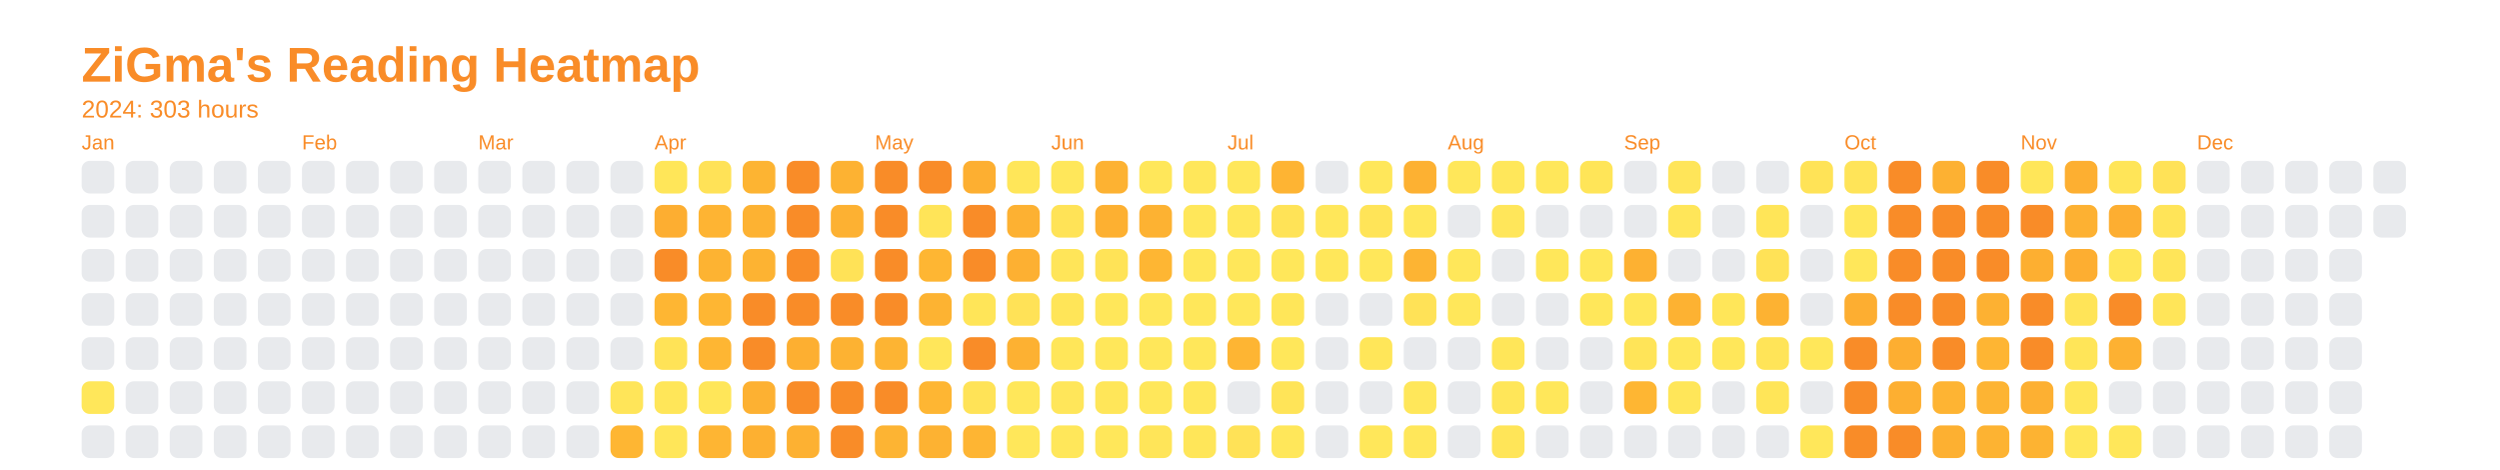
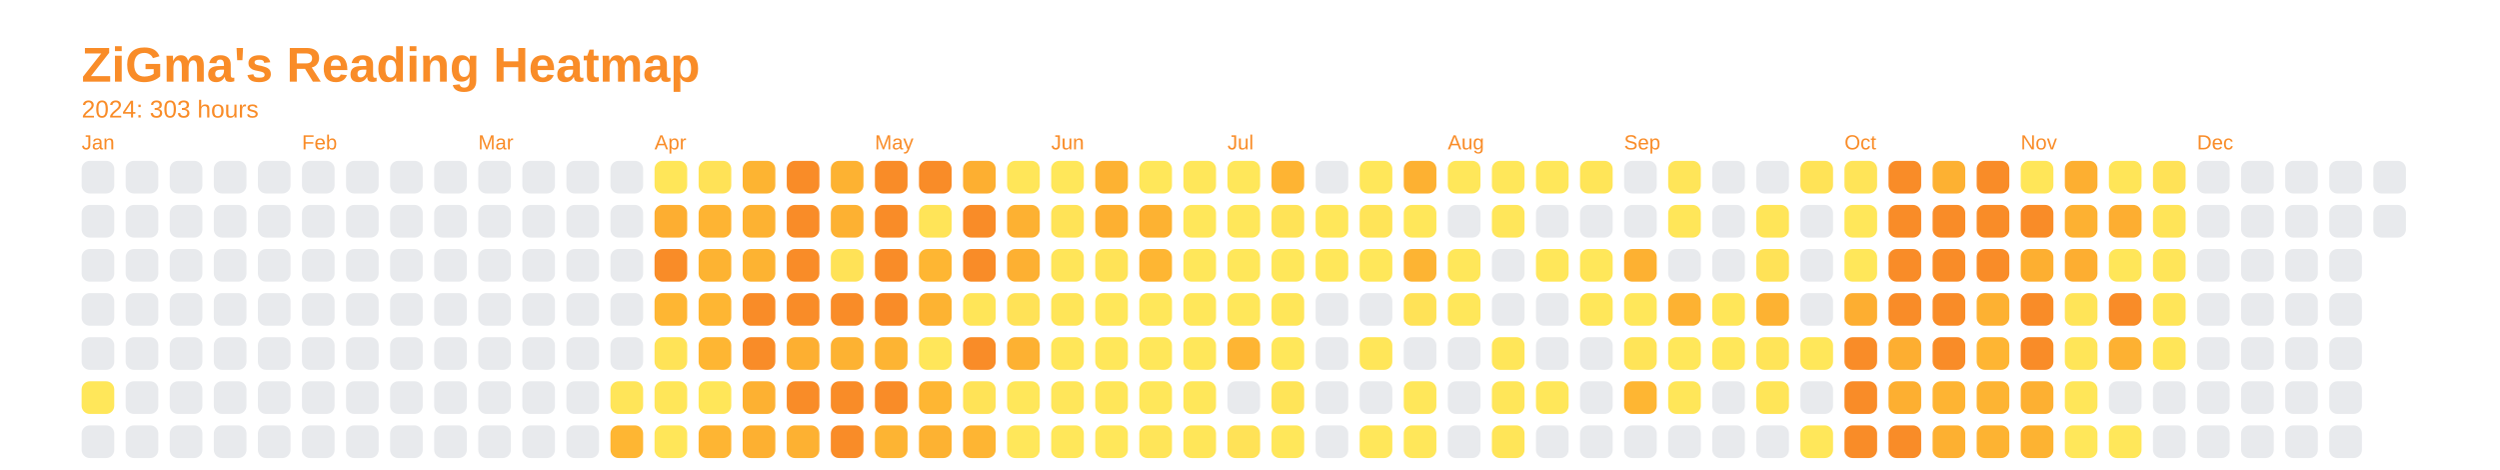
<svg xmlns="http://www.w3.org/2000/svg" baseProfile="full" height="57.5mm" version="1.1" viewBox="0,0,306.2,57.5" width="306.2mm">
  <defs />
  <rect fill="none" height="57.5" width="306.2" x="0" y="0" />
  <text fill="#f98c28" style="font-size:6px; font-family:Arial; font-weight:bold;" x="10" y="10">ZiGma's Reading Heatmap</text>
  <text fill="#f98c28" style="font-size:3px; font-family:Arial;" x="10" y="14.4">2024: 303 hours</text>
  <text fill="#f98c28" style="font-size:2.5px; font-family:Arial" x="10" y="18.3">Jan</text>
  <rect fill="#e8eaed" height="4" rx="1" ry="1" width="4" x="10" y="19.7" />
  <rect fill="#e8eaed" height="4" rx="1" ry="1" width="4" x="10" y="25.1" />
  <rect fill="#e8eaed" height="4" rx="1" ry="1" width="4" x="10" y="30.5" />
  <rect fill="#e8eaed" height="4" rx="1" ry="1" width="4" x="10" y="35.9" />
  <rect fill="#e8eaed" height="4" rx="1" ry="1" width="4" x="10" y="41.3" />
  <rect fill="#ffe75a" height="4" rx="1" ry="1" width="4" x="10" y="46.7" />
  <rect fill="#e8eaed" height="4" rx="1" ry="1" width="4" x="10" y="52.1" />
  <rect fill="#e8eaed" height="4" rx="1" ry="1" width="4" x="15.4" y="19.7" />
  <rect fill="#e8eaed" height="4" rx="1" ry="1" width="4" x="15.4" y="25.1" />
  <rect fill="#e8eaed" height="4" rx="1" ry="1" width="4" x="15.4" y="30.5" />
  <rect fill="#e8eaed" height="4" rx="1" ry="1" width="4" x="15.4" y="35.9" />
  <rect fill="#e8eaed" height="4" rx="1" ry="1" width="4" x="15.4" y="41.3" />
  <rect fill="#e8eaed" height="4" rx="1" ry="1" width="4" x="15.4" y="46.7" />
  <rect fill="#e8eaed" height="4" rx="1" ry="1" width="4" x="15.4" y="52.1" />
  <rect fill="#e8eaed" height="4" rx="1" ry="1" width="4" x="20.8" y="19.7" />
  <rect fill="#e8eaed" height="4" rx="1" ry="1" width="4" x="20.8" y="25.1" />
  <rect fill="#e8eaed" height="4" rx="1" ry="1" width="4" x="20.8" y="30.5" />
  <rect fill="#e8eaed" height="4" rx="1" ry="1" width="4" x="20.8" y="35.9" />
  <rect fill="#e8eaed" height="4" rx="1" ry="1" width="4" x="20.8" y="41.3" />
  <rect fill="#e8eaed" height="4" rx="1" ry="1" width="4" x="20.8" y="46.7" />
  <rect fill="#e8eaed" height="4" rx="1" ry="1" width="4" x="20.8" y="52.1" />
  <rect fill="#e8eaed" height="4" rx="1" ry="1" width="4" x="26.2" y="19.7" />
  <rect fill="#e8eaed" height="4" rx="1" ry="1" width="4" x="26.2" y="25.1" />
  <rect fill="#e8eaed" height="4" rx="1" ry="1" width="4" x="26.2" y="30.5" />
  <rect fill="#e8eaed" height="4" rx="1" ry="1" width="4" x="26.2" y="35.9" />
  <rect fill="#e8eaed" height="4" rx="1" ry="1" width="4" x="26.2" y="41.3" />
  <rect fill="#e8eaed" height="4" rx="1" ry="1" width="4" x="26.2" y="46.7" />
  <rect fill="#e8eaed" height="4" rx="1" ry="1" width="4" x="26.2" y="52.1" />
  <rect fill="#e8eaed" height="4" rx="1" ry="1" width="4" x="31.6" y="19.7" />
  <rect fill="#e8eaed" height="4" rx="1" ry="1" width="4" x="31.6" y="25.1" />
  <rect fill="#e8eaed" height="4" rx="1" ry="1" width="4" x="31.6" y="30.5" />
  <rect fill="#e8eaed" height="4" rx="1" ry="1" width="4" x="31.6" y="35.9" />
  <rect fill="#e8eaed" height="4" rx="1" ry="1" width="4" x="31.6" y="41.3" />
  <rect fill="#e8eaed" height="4" rx="1" ry="1" width="4" x="31.6" y="46.7" />
  <rect fill="#e8eaed" height="4" rx="1" ry="1" width="4" x="31.6" y="52.1" />
  <text fill="#f98c28" style="font-size:2.5px; font-family:Arial" x="37.0" y="18.3">Feb</text>
  <rect fill="#e8eaed" height="4" rx="1" ry="1" width="4" x="37.0" y="19.7" />
  <rect fill="#e8eaed" height="4" rx="1" ry="1" width="4" x="37.0" y="25.1" />
  <rect fill="#e8eaed" height="4" rx="1" ry="1" width="4" x="37.0" y="30.5" />
  <rect fill="#e8eaed" height="4" rx="1" ry="1" width="4" x="37.0" y="35.9" />
  <rect fill="#e8eaed" height="4" rx="1" ry="1" width="4" x="37.0" y="41.3" />
  <rect fill="#e8eaed" height="4" rx="1" ry="1" width="4" x="37.0" y="46.7" />
  <rect fill="#e8eaed" height="4" rx="1" ry="1" width="4" x="37.0" y="52.1" />
  <rect fill="#e8eaed" height="4" rx="1" ry="1" width="4" x="42.4" y="19.7" />
  <rect fill="#e8eaed" height="4" rx="1" ry="1" width="4" x="42.4" y="25.1" />
  <rect fill="#e8eaed" height="4" rx="1" ry="1" width="4" x="42.4" y="30.5" />
  <rect fill="#e8eaed" height="4" rx="1" ry="1" width="4" x="42.4" y="35.9" />
  <rect fill="#e8eaed" height="4" rx="1" ry="1" width="4" x="42.4" y="41.3" />
  <rect fill="#e8eaed" height="4" rx="1" ry="1" width="4" x="42.4" y="46.7" />
  <rect fill="#e8eaed" height="4" rx="1" ry="1" width="4" x="42.4" y="52.1" />
  <rect fill="#e8eaed" height="4" rx="1" ry="1" width="4" x="47.8" y="19.7" />
  <rect fill="#e8eaed" height="4" rx="1" ry="1" width="4" x="47.8" y="25.1" />
  <rect fill="#e8eaed" height="4" rx="1" ry="1" width="4" x="47.8" y="30.5" />
  <rect fill="#e8eaed" height="4" rx="1" ry="1" width="4" x="47.8" y="35.9" />
  <rect fill="#e8eaed" height="4" rx="1" ry="1" width="4" x="47.8" y="41.3" />
  <rect fill="#e8eaed" height="4" rx="1" ry="1" width="4" x="47.8" y="46.7" />
  <rect fill="#e8eaed" height="4" rx="1" ry="1" width="4" x="47.8" y="52.1" />
  <rect fill="#e8eaed" height="4" rx="1" ry="1" width="4" x="53.2" y="19.7" />
  <rect fill="#e8eaed" height="4" rx="1" ry="1" width="4" x="53.2" y="25.1" />
  <rect fill="#e8eaed" height="4" rx="1" ry="1" width="4" x="53.2" y="30.5" />
  <rect fill="#e8eaed" height="4" rx="1" ry="1" width="4" x="53.2" y="35.9" />
  <rect fill="#e8eaed" height="4" rx="1" ry="1" width="4" x="53.2" y="41.3" />
  <rect fill="#e8eaed" height="4" rx="1" ry="1" width="4" x="53.2" y="46.7" />
  <rect fill="#e8eaed" height="4" rx="1" ry="1" width="4" x="53.2" y="52.1" />
  <text fill="#f98c28" style="font-size:2.5px; font-family:Arial" x="58.6" y="18.3">Mar</text>
  <rect fill="#e8eaed" height="4" rx="1" ry="1" width="4" x="58.6" y="19.7" />
  <rect fill="#e8eaed" height="4" rx="1" ry="1" width="4" x="58.6" y="25.1" />
  <rect fill="#e8eaed" height="4" rx="1" ry="1" width="4" x="58.6" y="30.5" />
  <rect fill="#e8eaed" height="4" rx="1" ry="1" width="4" x="58.6" y="35.9" />
  <rect fill="#e8eaed" height="4" rx="1" ry="1" width="4" x="58.6" y="41.3" />
  <rect fill="#e8eaed" height="4" rx="1" ry="1" width="4" x="58.6" y="46.7" />
  <rect fill="#e8eaed" height="4" rx="1" ry="1" width="4" x="58.6" y="52.1" />
  <rect fill="#e8eaed" height="4" rx="1" ry="1" width="4" x="64" y="19.7" />
  <rect fill="#e8eaed" height="4" rx="1" ry="1" width="4" x="64" y="25.1" />
  <rect fill="#e8eaed" height="4" rx="1" ry="1" width="4" x="64" y="30.5" />
  <rect fill="#e8eaed" height="4" rx="1" ry="1" width="4" x="64" y="35.9" />
  <rect fill="#e8eaed" height="4" rx="1" ry="1" width="4" x="64" y="41.3" />
  <rect fill="#e8eaed" height="4" rx="1" ry="1" width="4" x="64" y="46.7" />
  <rect fill="#e8eaed" height="4" rx="1" ry="1" width="4" x="64" y="52.1" />
  <rect fill="#e8eaed" height="4" rx="1" ry="1" width="4" x="69.4" y="19.7" />
  <rect fill="#e8eaed" height="4" rx="1" ry="1" width="4" x="69.4" y="25.1" />
  <rect fill="#e8eaed" height="4" rx="1" ry="1" width="4" x="69.4" y="30.5" />
  <rect fill="#e8eaed" height="4" rx="1" ry="1" width="4" x="69.4" y="35.9" />
  <rect fill="#e8eaed" height="4" rx="1" ry="1" width="4" x="69.4" y="41.3" />
  <rect fill="#e8eaed" height="4" rx="1" ry="1" width="4" x="69.4" y="46.7" />
  <rect fill="#e8eaed" height="4" rx="1" ry="1" width="4" x="69.4" y="52.1" />
  <rect fill="#e8eaed" height="4" rx="1" ry="1" width="4" x="74.8" y="19.7" />
  <rect fill="#e8eaed" height="4" rx="1" ry="1" width="4" x="74.8" y="25.1" />
  <rect fill="#e8eaed" height="4" rx="1" ry="1" width="4" x="74.8" y="30.5" />
  <rect fill="#e8eaed" height="4" rx="1" ry="1" width="4" x="74.8" y="35.9" />
  <rect fill="#e8eaed" height="4" rx="1" ry="1" width="4" x="74.8" y="41.3" />
  <rect fill="#ffe559" height="4" rx="1" ry="1" width="4" x="74.8" y="46.7" />
  <rect fill="#feb633" height="4" rx="1" ry="1" width="4" x="74.8" y="52.1" />
  <text fill="#f98c28" style="font-size:2.5px; font-family:Arial" x="80.2" y="18.3">Apr</text>
  <rect fill="#ffe659" height="4" rx="1" ry="1" width="4" x="80.2" y="19.7" />
  <rect fill="#fdae31" height="4" rx="1" ry="1" width="4" x="80.2" y="25.1" />
  <rect fill="#f98c28" height="4" rx="1" ry="1" width="4" x="80.2" y="30.5" />
  <rect fill="#feb633" height="4" rx="1" ry="1" width="4" x="80.2" y="35.9" />
  <rect fill="#ffe357" height="4" rx="1" ry="1" width="4" x="80.2" y="41.3" />
  <rect fill="#ffe659" height="4" rx="1" ry="1" width="4" x="80.2" y="46.7" />
  <rect fill="#ffe659" height="4" rx="1" ry="1" width="4" x="80.2" y="52.1" />
  <rect fill="#ffe257" height="4" rx="1" ry="1" width="4" x="85.6" y="19.7" />
  <rect fill="#feb433" height="4" rx="1" ry="1" width="4" x="85.6" y="25.1" />
  <rect fill="#fdb332" height="4" rx="1" ry="1" width="4" x="85.6" y="30.5" />
  <rect fill="#feb633" height="4" rx="1" ry="1" width="4" x="85.6" y="35.9" />
  <rect fill="#feb633" height="4" rx="1" ry="1" width="4" x="85.6" y="41.3" />
  <rect fill="#ffe659" height="4" rx="1" ry="1" width="4" x="85.6" y="46.7" />
  <rect fill="#feb533" height="4" rx="1" ry="1" width="4" x="85.6" y="52.1" />
  <rect fill="#fdb432" height="4" rx="1" ry="1" width="4" x="91" y="19.7" />
  <rect fill="#fdb232" height="4" rx="1" ry="1" width="4" x="91" y="25.1" />
  <rect fill="#fdb332" height="4" rx="1" ry="1" width="4" x="91" y="30.5" />
  <rect fill="#f98c28" height="4" rx="1" ry="1" width="4" x="91" y="35.9" />
  <rect fill="#f98c28" height="4" rx="1" ry="1" width="4" x="91" y="41.3" />
  <rect fill="#fdb132" height="4" rx="1" ry="1" width="4" x="91" y="46.7" />
  <rect fill="#fdb031" height="4" rx="1" ry="1" width="4" x="91" y="52.1" />
  <rect fill="#f98c28" height="4" rx="1" ry="1" width="4" x="96.4" y="19.7" />
  <rect fill="#f98c28" height="4" rx="1" ry="1" width="4" x="96.4" y="25.1" />
  <rect fill="#f98c28" height="4" rx="1" ry="1" width="4" x="96.4" y="30.5" />
  <rect fill="#f98c28" height="4" rx="1" ry="1" width="4" x="96.4" y="35.9" />
  <rect fill="#fdaf31" height="4" rx="1" ry="1" width="4" x="96.4" y="41.3" />
  <rect fill="#f98c28" height="4" rx="1" ry="1" width="4" x="96.4" y="46.7" />
  <rect fill="#fdb132" height="4" rx="1" ry="1" width="4" x="96.4" y="52.1" />
  <rect fill="#fdb232" height="4" rx="1" ry="1" width="4" x="101.8" y="19.7" />
  <rect fill="#fdb132" height="4" rx="1" ry="1" width="4" x="101.8" y="25.1" />
  <rect fill="#ffe257" height="4" rx="1" ry="1" width="4" x="101.8" y="30.5" />
  <rect fill="#f98c28" height="4" rx="1" ry="1" width="4" x="101.8" y="35.9" />
  <rect fill="#fdb232" height="4" rx="1" ry="1" width="4" x="101.8" y="41.3" />
  <rect fill="#f98c28" height="4" rx="1" ry="1" width="4" x="101.8" y="46.7" />
  <rect fill="#f98c28" height="4" rx="1" ry="1" width="4" x="101.8" y="52.1" />
  <text fill="#f98c28" style="font-size:2.5px; font-family:Arial" x="107.2" y="18.3">May</text>
  <rect fill="#f98c28" height="4" rx="1" ry="1" width="4" x="107.2" y="19.7" />
  <rect fill="#f98c28" height="4" rx="1" ry="1" width="4" x="107.2" y="25.1" />
  <rect fill="#f98c28" height="4" rx="1" ry="1" width="4" x="107.2" y="30.5" />
  <rect fill="#f98c28" height="4" rx="1" ry="1" width="4" x="107.2" y="35.9" />
  <rect fill="#fdb433" height="4" rx="1" ry="1" width="4" x="107.2" y="41.3" />
  <rect fill="#f98c28" height="4" rx="1" ry="1" width="4" x="107.2" y="46.7" />
  <rect fill="#fdb433" height="4" rx="1" ry="1" width="4" x="107.2" y="52.1" />
  <rect fill="#f98c28" height="4" rx="1" ry="1" width="4" x="112.6" y="19.7" />
  <rect fill="#ffe458" height="4" rx="1" ry="1" width="4" x="112.6" y="25.1" />
  <rect fill="#feb633" height="4" rx="1" ry="1" width="4" x="112.6" y="30.5" />
  <rect fill="#fdb332" height="4" rx="1" ry="1" width="4" x="112.6" y="35.9" />
  <rect fill="#ffe65a" height="4" rx="1" ry="1" width="4" x="112.6" y="41.3" />
  <rect fill="#feb633" height="4" rx="1" ry="1" width="4" x="112.6" y="46.7" />
  <rect fill="#fdb232" height="4" rx="1" ry="1" width="4" x="112.6" y="52.1" />
  <rect fill="#fdaf31" height="4" rx="1" ry="1" width="4" x="118" y="19.7" />
  <rect fill="#f98c28" height="4" rx="1" ry="1" width="4" x="118" y="25.1" />
  <rect fill="#f98c28" height="4" rx="1" ry="1" width="4" x="118" y="30.5" />
  <rect fill="#ffe558" height="4" rx="1" ry="1" width="4" x="118" y="35.9" />
  <rect fill="#f98c28" height="4" rx="1" ry="1" width="4" x="118" y="41.3" />
  <rect fill="#ffe357" height="4" rx="1" ry="1" width="4" x="118" y="46.7" />
  <rect fill="#feb533" height="4" rx="1" ry="1" width="4" x="118" y="52.1" />
  <rect fill="#ffe659" height="4" rx="1" ry="1" width="4" x="123.4" y="19.7" />
  <rect fill="#fdb132" height="4" rx="1" ry="1" width="4" x="123.4" y="25.1" />
  <rect fill="#fdb032" height="4" rx="1" ry="1" width="4" x="123.4" y="30.5" />
  <rect fill="#ffe257" height="4" rx="1" ry="1" width="4" x="123.4" y="35.9" />
  <rect fill="#fdb132" height="4" rx="1" ry="1" width="4" x="123.4" y="41.3" />
  <rect fill="#ffe75a" height="4" rx="1" ry="1" width="4" x="123.4" y="46.7" />
  <rect fill="#ffe75a" height="4" rx="1" ry="1" width="4" x="123.4" y="52.1" />
  <text fill="#f98c28" style="font-size:2.5px; font-family:Arial" x="128.8" y="18.3">Jun</text>
  <rect fill="#ffe75a" height="4" rx="1" ry="1" width="4" x="128.8" y="19.7" />
  <rect fill="#ffe357" height="4" rx="1" ry="1" width="4" x="128.8" y="25.1" />
  <rect fill="#ffe559" height="4" rx="1" ry="1" width="4" x="128.8" y="30.5" />
  <rect fill="#ffe558" height="4" rx="1" ry="1" width="4" x="128.8" y="35.9" />
  <rect fill="#ffe659" height="4" rx="1" ry="1" width="4" x="128.8" y="41.3" />
  <rect fill="#ffe65a" height="4" rx="1" ry="1" width="4" x="128.8" y="46.7" />
  <rect fill="#ffe75a" height="4" rx="1" ry="1" width="4" x="128.8" y="52.1" />
  <rect fill="#fdb232" height="4" rx="1" ry="1" width="4" x="134.2" y="19.7" />
  <rect fill="#fdb031" height="4" rx="1" ry="1" width="4" x="134.2" y="25.1" />
  <rect fill="#ffe357" height="4" rx="1" ry="1" width="4" x="134.2" y="30.5" />
  <rect fill="#ffe75a" height="4" rx="1" ry="1" width="4" x="134.2" y="35.9" />
  <rect fill="#ffe75a" height="4" rx="1" ry="1" width="4" x="134.2" y="41.3" />
  <rect fill="#ffe659" height="4" rx="1" ry="1" width="4" x="134.2" y="46.7" />
  <rect fill="#ffe75a" height="4" rx="1" ry="1" width="4" x="134.2" y="52.1" />
  <rect fill="#ffe75a" height="4" rx="1" ry="1" width="4" x="139.6" y="19.7" />
  <rect fill="#fdb232" height="4" rx="1" ry="1" width="4" x="139.6" y="25.1" />
  <rect fill="#feb633" height="4" rx="1" ry="1" width="4" x="139.6" y="30.5" />
  <rect fill="#ffe75a" height="4" rx="1" ry="1" width="4" x="139.6" y="35.9" />
  <rect fill="#ffe75a" height="4" rx="1" ry="1" width="4" x="139.6" y="41.3" />
  <rect fill="#ffe75a" height="4" rx="1" ry="1" width="4" x="139.6" y="46.7" />
  <rect fill="#ffe559" height="4" rx="1" ry="1" width="4" x="139.6" y="52.1" />
  <rect fill="#ffe75a" height="4" rx="1" ry="1" width="4" x="145" y="19.7" />
  <rect fill="#ffe75a" height="4" rx="1" ry="1" width="4" x="145" y="25.1" />
  <rect fill="#ffe75a" height="4" rx="1" ry="1" width="4" x="145" y="30.5" />
  <rect fill="#ffe75a" height="4" rx="1" ry="1" width="4" x="145" y="35.9" />
  <rect fill="#ffe75a" height="4" rx="1" ry="1" width="4" x="145" y="41.3" />
  <rect fill="#ffe75a" height="4" rx="1" ry="1" width="4" x="145" y="46.7" />
  <rect fill="#ffe659" height="4" rx="1" ry="1" width="4" x="145" y="52.1" />
  <text fill="#f98c28" style="font-size:2.5px; font-family:Arial" x="150.4" y="18.3">Jul</text>
  <rect fill="#ffe75a" height="4" rx="1" ry="1" width="4" x="150.4" y="19.7" />
  <rect fill="#ffe75a" height="4" rx="1" ry="1" width="4" x="150.4" y="25.1" />
  <rect fill="#ffe75a" height="4" rx="1" ry="1" width="4" x="150.4" y="30.5" />
  <rect fill="#ffe75a" height="4" rx="1" ry="1" width="4" x="150.4" y="35.9" />
  <rect fill="#feb533" height="4" rx="1" ry="1" width="4" x="150.4" y="41.3" />
  <rect fill="#e8eaed" height="4" rx="1" ry="1" width="4" x="150.4" y="46.7" />
  <rect fill="#ffe257" height="4" rx="1" ry="1" width="4" x="150.4" y="52.1" />
  <rect fill="#feb433" height="4" rx="1" ry="1" width="4" x="155.8" y="19.7" />
  <rect fill="#ffe357" height="4" rx="1" ry="1" width="4" x="155.8" y="25.1" />
  <rect fill="#ffe75a" height="4" rx="1" ry="1" width="4" x="155.8" y="30.5" />
  <rect fill="#ffe659" height="4" rx="1" ry="1" width="4" x="155.8" y="35.9" />
  <rect fill="#ffe75a" height="4" rx="1" ry="1" width="4" x="155.8" y="41.3" />
  <rect fill="#ffe458" height="4" rx="1" ry="1" width="4" x="155.8" y="46.7" />
  <rect fill="#ffe75a" height="4" rx="1" ry="1" width="4" x="155.8" y="52.1" />
  <rect fill="#e8eaed" height="4" rx="1" ry="1" width="4" x="161.2" y="19.7" />
  <rect fill="#ffe75a" height="4" rx="1" ry="1" width="4" x="161.2" y="25.1" />
  <rect fill="#ffe75a" height="4" rx="1" ry="1" width="4" x="161.2" y="30.5" />
  <rect fill="#e8eaed" height="4" rx="1" ry="1" width="4" x="161.2" y="35.9" />
  <rect fill="#e8eaed" height="4" rx="1" ry="1" width="4" x="161.2" y="41.3" />
  <rect fill="#e8eaed" height="4" rx="1" ry="1" width="4" x="161.2" y="46.7" />
  <rect fill="#e8eaed" height="4" rx="1" ry="1" width="4" x="161.2" y="52.1" />
  <rect fill="#ffe75a" height="4" rx="1" ry="1" width="4" x="166.6" y="19.7" />
  <rect fill="#ffe458" height="4" rx="1" ry="1" width="4" x="166.6" y="25.1" />
  <rect fill="#ffe75a" height="4" rx="1" ry="1" width="4" x="166.6" y="30.5" />
  <rect fill="#e8eaed" height="4" rx="1" ry="1" width="4" x="166.6" y="35.9" />
  <rect fill="#ffe659" height="4" rx="1" ry="1" width="4" x="166.6" y="41.3" />
  <rect fill="#e8eaed" height="4" rx="1" ry="1" width="4" x="166.6" y="46.7" />
  <rect fill="#ffe75a" height="4" rx="1" ry="1" width="4" x="166.6" y="52.1" />
  <rect fill="#fdb132" height="4" rx="1" ry="1" width="4" x="172" y="19.7" />
  <rect fill="#ffe75a" height="4" rx="1" ry="1" width="4" x="172" y="25.1" />
  <rect fill="#fdb433" height="4" rx="1" ry="1" width="4" x="172" y="30.5" />
  <rect fill="#ffe257" height="4" rx="1" ry="1" width="4" x="172" y="35.9" />
  <rect fill="#e8eaed" height="4" rx="1" ry="1" width="4" x="172" y="41.3" />
  <rect fill="#ffe75a" height="4" rx="1" ry="1" width="4" x="172" y="46.7" />
  <rect fill="#ffe75a" height="4" rx="1" ry="1" width="4" x="172" y="52.1" />
  <text fill="#f98c28" style="font-size:2.5px; font-family:Arial" x="177.4" y="18.3">Aug</text>
  <rect fill="#ffe75a" height="4" rx="1" ry="1" width="4" x="177.4" y="19.7" />
  <rect fill="#e8eaed" height="4" rx="1" ry="1" width="4" x="177.4" y="25.1" />
  <rect fill="#ffe75a" height="4" rx="1" ry="1" width="4" x="177.4" y="30.5" />
  <rect fill="#ffe75a" height="4" rx="1" ry="1" width="4" x="177.4" y="35.9" />
  <rect fill="#e8eaed" height="4" rx="1" ry="1" width="4" x="177.4" y="41.3" />
  <rect fill="#e8eaed" height="4" rx="1" ry="1" width="4" x="177.4" y="46.7" />
  <rect fill="#e8eaed" height="4" rx="1" ry="1" width="4" x="177.4" y="52.1" />
  <rect fill="#ffe75a" height="4" rx="1" ry="1" width="4" x="182.8" y="19.7" />
  <rect fill="#ffe65a" height="4" rx="1" ry="1" width="4" x="182.8" y="25.1" />
  <rect fill="#e8eaed" height="4" rx="1" ry="1" width="4" x="182.8" y="30.5" />
  <rect fill="#e8eaed" height="4" rx="1" ry="1" width="4" x="182.8" y="35.9" />
  <rect fill="#ffe659" height="4" rx="1" ry="1" width="4" x="182.8" y="41.3" />
  <rect fill="#ffe659" height="4" rx="1" ry="1" width="4" x="182.8" y="46.7" />
  <rect fill="#ffe558" height="4" rx="1" ry="1" width="4" x="182.8" y="52.1" />
  <rect fill="#ffe75a" height="4" rx="1" ry="1" width="4" x="188.2" y="19.7" />
  <rect fill="#e8eaed" height="4" rx="1" ry="1" width="4" x="188.2" y="25.1" />
  <rect fill="#ffe75a" height="4" rx="1" ry="1" width="4" x="188.2" y="30.5" />
  <rect fill="#e8eaed" height="4" rx="1" ry="1" width="4" x="188.2" y="35.9" />
  <rect fill="#e8eaed" height="4" rx="1" ry="1" width="4" x="188.2" y="41.3" />
  <rect fill="#ffe75a" height="4" rx="1" ry="1" width="4" x="188.2" y="46.7" />
  <rect fill="#e8eaed" height="4" rx="1" ry="1" width="4" x="188.2" y="52.1" />
  <rect fill="#ffe558" height="4" rx="1" ry="1" width="4" x="193.6" y="19.7" />
  <rect fill="#e8eaed" height="4" rx="1" ry="1" width="4" x="193.6" y="25.1" />
  <rect fill="#ffe75a" height="4" rx="1" ry="1" width="4" x="193.6" y="30.5" />
  <rect fill="#ffe75a" height="4" rx="1" ry="1" width="4" x="193.6" y="35.9" />
  <rect fill="#e8eaed" height="4" rx="1" ry="1" width="4" x="193.6" y="41.3" />
  <rect fill="#e8eaed" height="4" rx="1" ry="1" width="4" x="193.6" y="46.7" />
  <rect fill="#e8eaed" height="4" rx="1" ry="1" width="4" x="193.6" y="52.1" />
  <text fill="#f98c28" style="font-size:2.5px; font-family:Arial" x="199" y="18.3">Sep</text>
  <rect fill="#e8eaed" height="4" rx="1" ry="1" width="4" x="199" y="19.7" />
  <rect fill="#e8eaed" height="4" rx="1" ry="1" width="4" x="199" y="25.1" />
  <rect fill="#fdb132" height="4" rx="1" ry="1" width="4" x="199" y="30.5" />
  <rect fill="#ffe75a" height="4" rx="1" ry="1" width="4" x="199" y="35.9" />
  <rect fill="#ffe458" height="4" rx="1" ry="1" width="4" x="199" y="41.3" />
  <rect fill="#feb633" height="4" rx="1" ry="1" width="4" x="199" y="46.7" />
  <rect fill="#e8eaed" height="4" rx="1" ry="1" width="4" x="199" y="52.1" />
  <rect fill="#ffe559" height="4" rx="1" ry="1" width="4" x="204.4" y="19.7" />
  <rect fill="#ffe659" height="4" rx="1" ry="1" width="4" x="204.4" y="25.1" />
  <rect fill="#e8eaed" height="4" rx="1" ry="1" width="4" x="204.4" y="30.5" />
  <rect fill="#fdb232" height="4" rx="1" ry="1" width="4" x="204.4" y="35.9" />
  <rect fill="#ffe75a" height="4" rx="1" ry="1" width="4" x="204.4" y="41.3" />
  <rect fill="#ffe659" height="4" rx="1" ry="1" width="4" x="204.4" y="46.7" />
  <rect fill="#e8eaed" height="4" rx="1" ry="1" width="4" x="204.4" y="52.1" />
  <rect fill="#e8eaed" height="4" rx="1" ry="1" width="4" x="209.8" y="19.7" />
  <rect fill="#e8eaed" height="4" rx="1" ry="1" width="4" x="209.8" y="25.1" />
  <rect fill="#e8eaed" height="4" rx="1" ry="1" width="4" x="209.8" y="30.5" />
  <rect fill="#ffe659" height="4" rx="1" ry="1" width="4" x="209.8" y="35.9" />
  <rect fill="#ffe75a" height="4" rx="1" ry="1" width="4" x="209.8" y="41.3" />
  <rect fill="#e8eaed" height="4" rx="1" ry="1" width="4" x="209.8" y="46.7" />
  <rect fill="#e8eaed" height="4" rx="1" ry="1" width="4" x="209.8" y="52.1" />
  <rect fill="#e8eaed" height="4" rx="1" ry="1" width="4" x="215.2" y="19.7" />
  <rect fill="#ffe558" height="4" rx="1" ry="1" width="4" x="215.2" y="25.1" />
  <rect fill="#ffe257" height="4" rx="1" ry="1" width="4" x="215.2" y="30.5" />
  <rect fill="#fdb232" height="4" rx="1" ry="1" width="4" x="215.2" y="35.9" />
  <rect fill="#ffe458" height="4" rx="1" ry="1" width="4" x="215.2" y="41.3" />
  <rect fill="#ffe558" height="4" rx="1" ry="1" width="4" x="215.2" y="46.7" />
  <rect fill="#e8eaed" height="4" rx="1" ry="1" width="4" x="215.2" y="52.1" />
  <rect fill="#ffe357" height="4" rx="1" ry="1" width="4" x="220.6" y="19.7" />
  <rect fill="#e8eaed" height="4" rx="1" ry="1" width="4" x="220.6" y="25.1" />
  <rect fill="#e8eaed" height="4" rx="1" ry="1" width="4" x="220.6" y="30.5" />
  <rect fill="#e8eaed" height="4" rx="1" ry="1" width="4" x="220.6" y="35.9" />
  <rect fill="#ffe75a" height="4" rx="1" ry="1" width="4" x="220.6" y="41.3" />
  <rect fill="#e8eaed" height="4" rx="1" ry="1" width="4" x="220.6" y="46.7" />
  <rect fill="#ffe75a" height="4" rx="1" ry="1" width="4" x="220.6" y="52.1" />
  <text fill="#f98c28" style="font-size:2.5px; font-family:Arial" x="226" y="18.3">Oct</text>
  <rect fill="#ffe458" height="4" rx="1" ry="1" width="4" x="226" y="19.7" />
  <rect fill="#ffe75a" height="4" rx="1" ry="1" width="4" x="226" y="25.1" />
  <rect fill="#ffe75a" height="4" rx="1" ry="1" width="4" x="226" y="30.5" />
  <rect fill="#fdae31" height="4" rx="1" ry="1" width="4" x="226" y="35.9" />
  <rect fill="#f98c28" height="4" rx="1" ry="1" width="4" x="226" y="41.3" />
  <rect fill="#f98c28" height="4" rx="1" ry="1" width="4" x="226" y="46.7" />
  <rect fill="#f98c28" height="4" rx="1" ry="1" width="4" x="226" y="52.1" />
  <rect fill="#f98c28" height="4" rx="1" ry="1" width="4" x="231.4" y="19.7" />
  <rect fill="#f98c28" height="4" rx="1" ry="1" width="4" x="231.4" y="25.1" />
  <rect fill="#f98c28" height="4" rx="1" ry="1" width="4" x="231.4" y="30.5" />
  <rect fill="#f98c28" height="4" rx="1" ry="1" width="4" x="231.4" y="35.9" />
  <rect fill="#fdae31" height="4" rx="1" ry="1" width="4" x="231.4" y="41.3" />
  <rect fill="#fdaf31" height="4" rx="1" ry="1" width="4" x="231.4" y="46.7" />
  <rect fill="#f98c28" height="4" rx="1" ry="1" width="4" x="231.4" y="52.1" />
  <rect fill="#fdb132" height="4" rx="1" ry="1" width="4" x="236.8" y="19.7" />
  <rect fill="#f98c28" height="4" rx="1" ry="1" width="4" x="236.8" y="25.1" />
  <rect fill="#f98c28" height="4" rx="1" ry="1" width="4" x="236.8" y="30.5" />
  <rect fill="#f98c28" height="4" rx="1" ry="1" width="4" x="236.8" y="35.9" />
  <rect fill="#f98c28" height="4" rx="1" ry="1" width="4" x="236.8" y="41.3" />
  <rect fill="#feb433" height="4" rx="1" ry="1" width="4" x="236.8" y="46.7" />
  <rect fill="#fdb031" height="4" rx="1" ry="1" width="4" x="236.8" y="52.1" />
  <rect fill="#f98c28" height="4" rx="1" ry="1" width="4" x="242.2" y="19.7" />
  <rect fill="#f98c28" height="4" rx="1" ry="1" width="4" x="242.2" y="25.1" />
  <rect fill="#f98c28" height="4" rx="1" ry="1" width="4" x="242.2" y="30.5" />
  <rect fill="#fdb132" height="4" rx="1" ry="1" width="4" x="242.2" y="35.9" />
  <rect fill="#feb533" height="4" rx="1" ry="1" width="4" x="242.2" y="41.3" />
  <rect fill="#fdb433" height="4" rx="1" ry="1" width="4" x="242.2" y="46.7" />
  <rect fill="#fdb332" height="4" rx="1" ry="1" width="4" x="242.2" y="52.1" />
  <text fill="#f98c28" style="font-size:2.5px; font-family:Arial" x="247.6" y="18.3">Nov</text>
  <rect fill="#ffe659" height="4" rx="1" ry="1" width="4" x="247.6" y="19.7" />
  <rect fill="#f98c28" height="4" rx="1" ry="1" width="4" x="247.6" y="25.1" />
  <rect fill="#fdaf31" height="4" rx="1" ry="1" width="4" x="247.6" y="30.5" />
  <rect fill="#f98c28" height="4" rx="1" ry="1" width="4" x="247.6" y="35.9" />
  <rect fill="#f98c28" height="4" rx="1" ry="1" width="4" x="247.6" y="41.3" />
  <rect fill="#fdb032" height="4" rx="1" ry="1" width="4" x="247.6" y="46.7" />
  <rect fill="#fdb332" height="4" rx="1" ry="1" width="4" x="247.6" y="52.1" />
  <rect fill="#fdaf31" height="4" rx="1" ry="1" width="4" x="253" y="19.7" />
  <rect fill="#fdb132" height="4" rx="1" ry="1" width="4" x="253" y="25.1" />
  <rect fill="#fdae31" height="4" rx="1" ry="1" width="4" x="253" y="30.5" />
  <rect fill="#ffe458" height="4" rx="1" ry="1" width="4" x="253" y="35.9" />
  <rect fill="#ffe558" height="4" rx="1" ry="1" width="4" x="253" y="41.3" />
  <rect fill="#ffe659" height="4" rx="1" ry="1" width="4" x="253" y="46.7" />
  <rect fill="#ffe75a" height="4" rx="1" ry="1" width="4" x="253" y="52.1" />
  <rect fill="#ffe558" height="4" rx="1" ry="1" width="4" x="258.4" y="19.7" />
  <rect fill="#fdae31" height="4" rx="1" ry="1" width="4" x="258.4" y="25.1" />
  <rect fill="#ffe659" height="4" rx="1" ry="1" width="4" x="258.4" y="30.5" />
  <rect fill="#f98c28" height="4" rx="1" ry="1" width="4" x="258.4" y="35.9" />
  <rect fill="#fdb132" height="4" rx="1" ry="1" width="4" x="258.4" y="41.3" />
  <rect fill="#e8eaed" height="4" rx="1" ry="1" width="4" x="258.4" y="46.7" />
  <rect fill="#ffe75a" height="4" rx="1" ry="1" width="4" x="258.4" y="52.1" />
  <rect fill="#ffe257" height="4" rx="1" ry="1" width="4" x="263.8" y="19.7" />
  <rect fill="#ffe458" height="4" rx="1" ry="1" width="4" x="263.8" y="25.1" />
  <rect fill="#ffe559" height="4" rx="1" ry="1" width="4" x="263.8" y="30.5" />
  <rect fill="#ffe559" height="4" rx="1" ry="1" width="4" x="263.8" y="35.9" />
-   <rect fill="#e8eaed" height="4" rx="1" ry="1" width="4" x="263.8" y="41.3" />
+   <rect fill="#ffe558" height="4" rx="1" ry="1" width="4" x="263.8" y="41.3" />
  <rect fill="#e8eaed" height="4" rx="1" ry="1" width="4" x="263.8" y="46.7" />
  <rect fill="#e8eaed" height="4" rx="1" ry="1" width="4" x="263.8" y="52.1" />
  <text fill="#f98c28" style="font-size:2.5px; font-family:Arial" x="269.2" y="18.3">Dec</text>
  <rect fill="#e8eaed" height="4" rx="1" ry="1" width="4" x="269.2" y="19.7" />
  <rect fill="#e8eaed" height="4" rx="1" ry="1" width="4" x="269.2" y="25.1" />
  <rect fill="#e8eaed" height="4" rx="1" ry="1" width="4" x="269.2" y="30.5" />
  <rect fill="#e8eaed" height="4" rx="1" ry="1" width="4" x="269.2" y="35.9" />
  <rect fill="#e8eaed" height="4" rx="1" ry="1" width="4" x="269.2" y="41.3" />
  <rect fill="#e8eaed" height="4" rx="1" ry="1" width="4" x="269.2" y="46.7" />
  <rect fill="#e8eaed" height="4" rx="1" ry="1" width="4" x="269.2" y="52.1" />
  <rect fill="#e8eaed" height="4" rx="1" ry="1" width="4" x="274.6" y="19.7" />
  <rect fill="#e8eaed" height="4" rx="1" ry="1" width="4" x="274.6" y="25.1" />
  <rect fill="#e8eaed" height="4" rx="1" ry="1" width="4" x="274.6" y="30.5" />
  <rect fill="#e8eaed" height="4" rx="1" ry="1" width="4" x="274.6" y="35.9" />
  <rect fill="#e8eaed" height="4" rx="1" ry="1" width="4" x="274.6" y="41.3" />
  <rect fill="#e8eaed" height="4" rx="1" ry="1" width="4" x="274.6" y="46.7" />
  <rect fill="#e8eaed" height="4" rx="1" ry="1" width="4" x="274.6" y="52.1" />
  <rect fill="#e8eaed" height="4" rx="1" ry="1" width="4" x="280" y="19.7" />
  <rect fill="#e8eaed" height="4" rx="1" ry="1" width="4" x="280" y="25.1" />
  <rect fill="#e8eaed" height="4" rx="1" ry="1" width="4" x="280" y="30.5" />
  <rect fill="#e8eaed" height="4" rx="1" ry="1" width="4" x="280" y="35.9" />
  <rect fill="#e8eaed" height="4" rx="1" ry="1" width="4" x="280" y="41.3" />
  <rect fill="#e8eaed" height="4" rx="1" ry="1" width="4" x="280" y="46.7" />
  <rect fill="#e8eaed" height="4" rx="1" ry="1" width="4" x="280" y="52.1" />
  <rect fill="#e8eaed" height="4" rx="1" ry="1" width="4" x="285.4" y="19.7" />
  <rect fill="#e8eaed" height="4" rx="1" ry="1" width="4" x="285.4" y="25.1" />
  <rect fill="#e8eaed" height="4" rx="1" ry="1" width="4" x="285.4" y="30.5" />
  <rect fill="#e8eaed" height="4" rx="1" ry="1" width="4" x="285.4" y="35.9" />
  <rect fill="#e8eaed" height="4" rx="1" ry="1" width="4" x="285.4" y="41.3" />
  <rect fill="#e8eaed" height="4" rx="1" ry="1" width="4" x="285.4" y="46.7" />
  <rect fill="#e8eaed" height="4" rx="1" ry="1" width="4" x="285.4" y="52.1" />
  <rect fill="#e8eaed" height="4" rx="1" ry="1" width="4" x="290.8" y="19.7" />
  <rect fill="#e8eaed" height="4" rx="1" ry="1" width="4" x="290.8" y="25.1" />
</svg>
